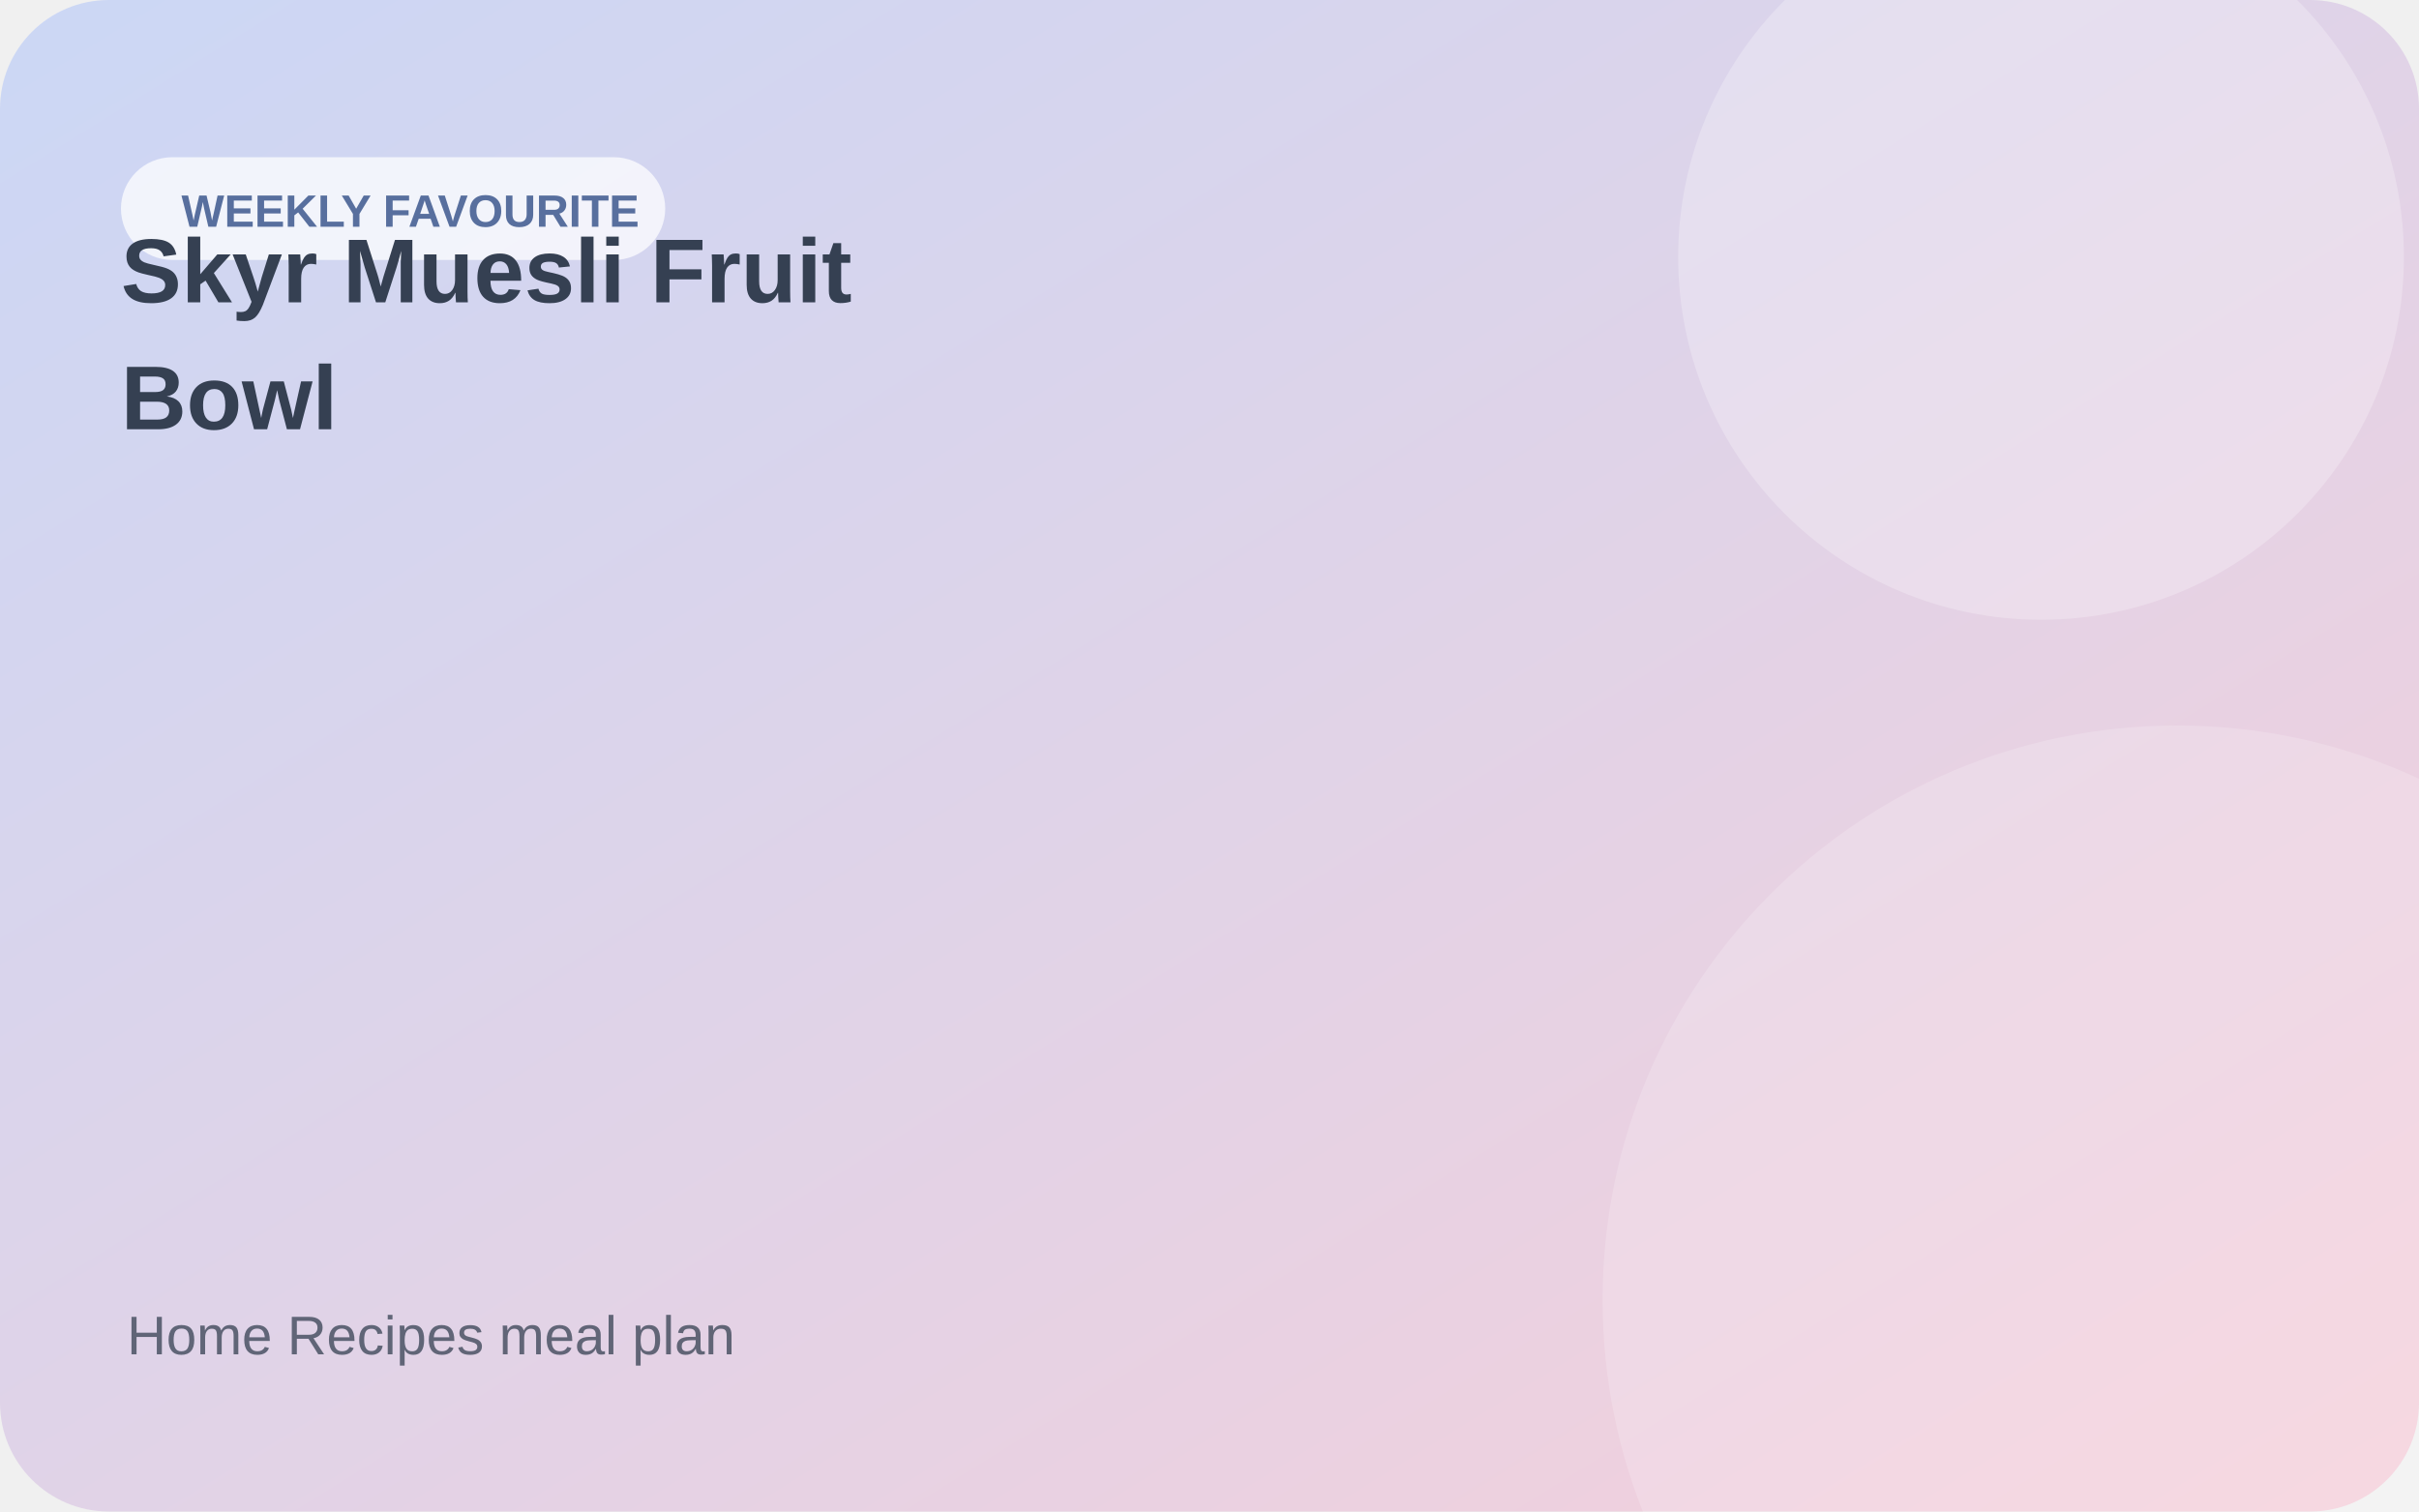
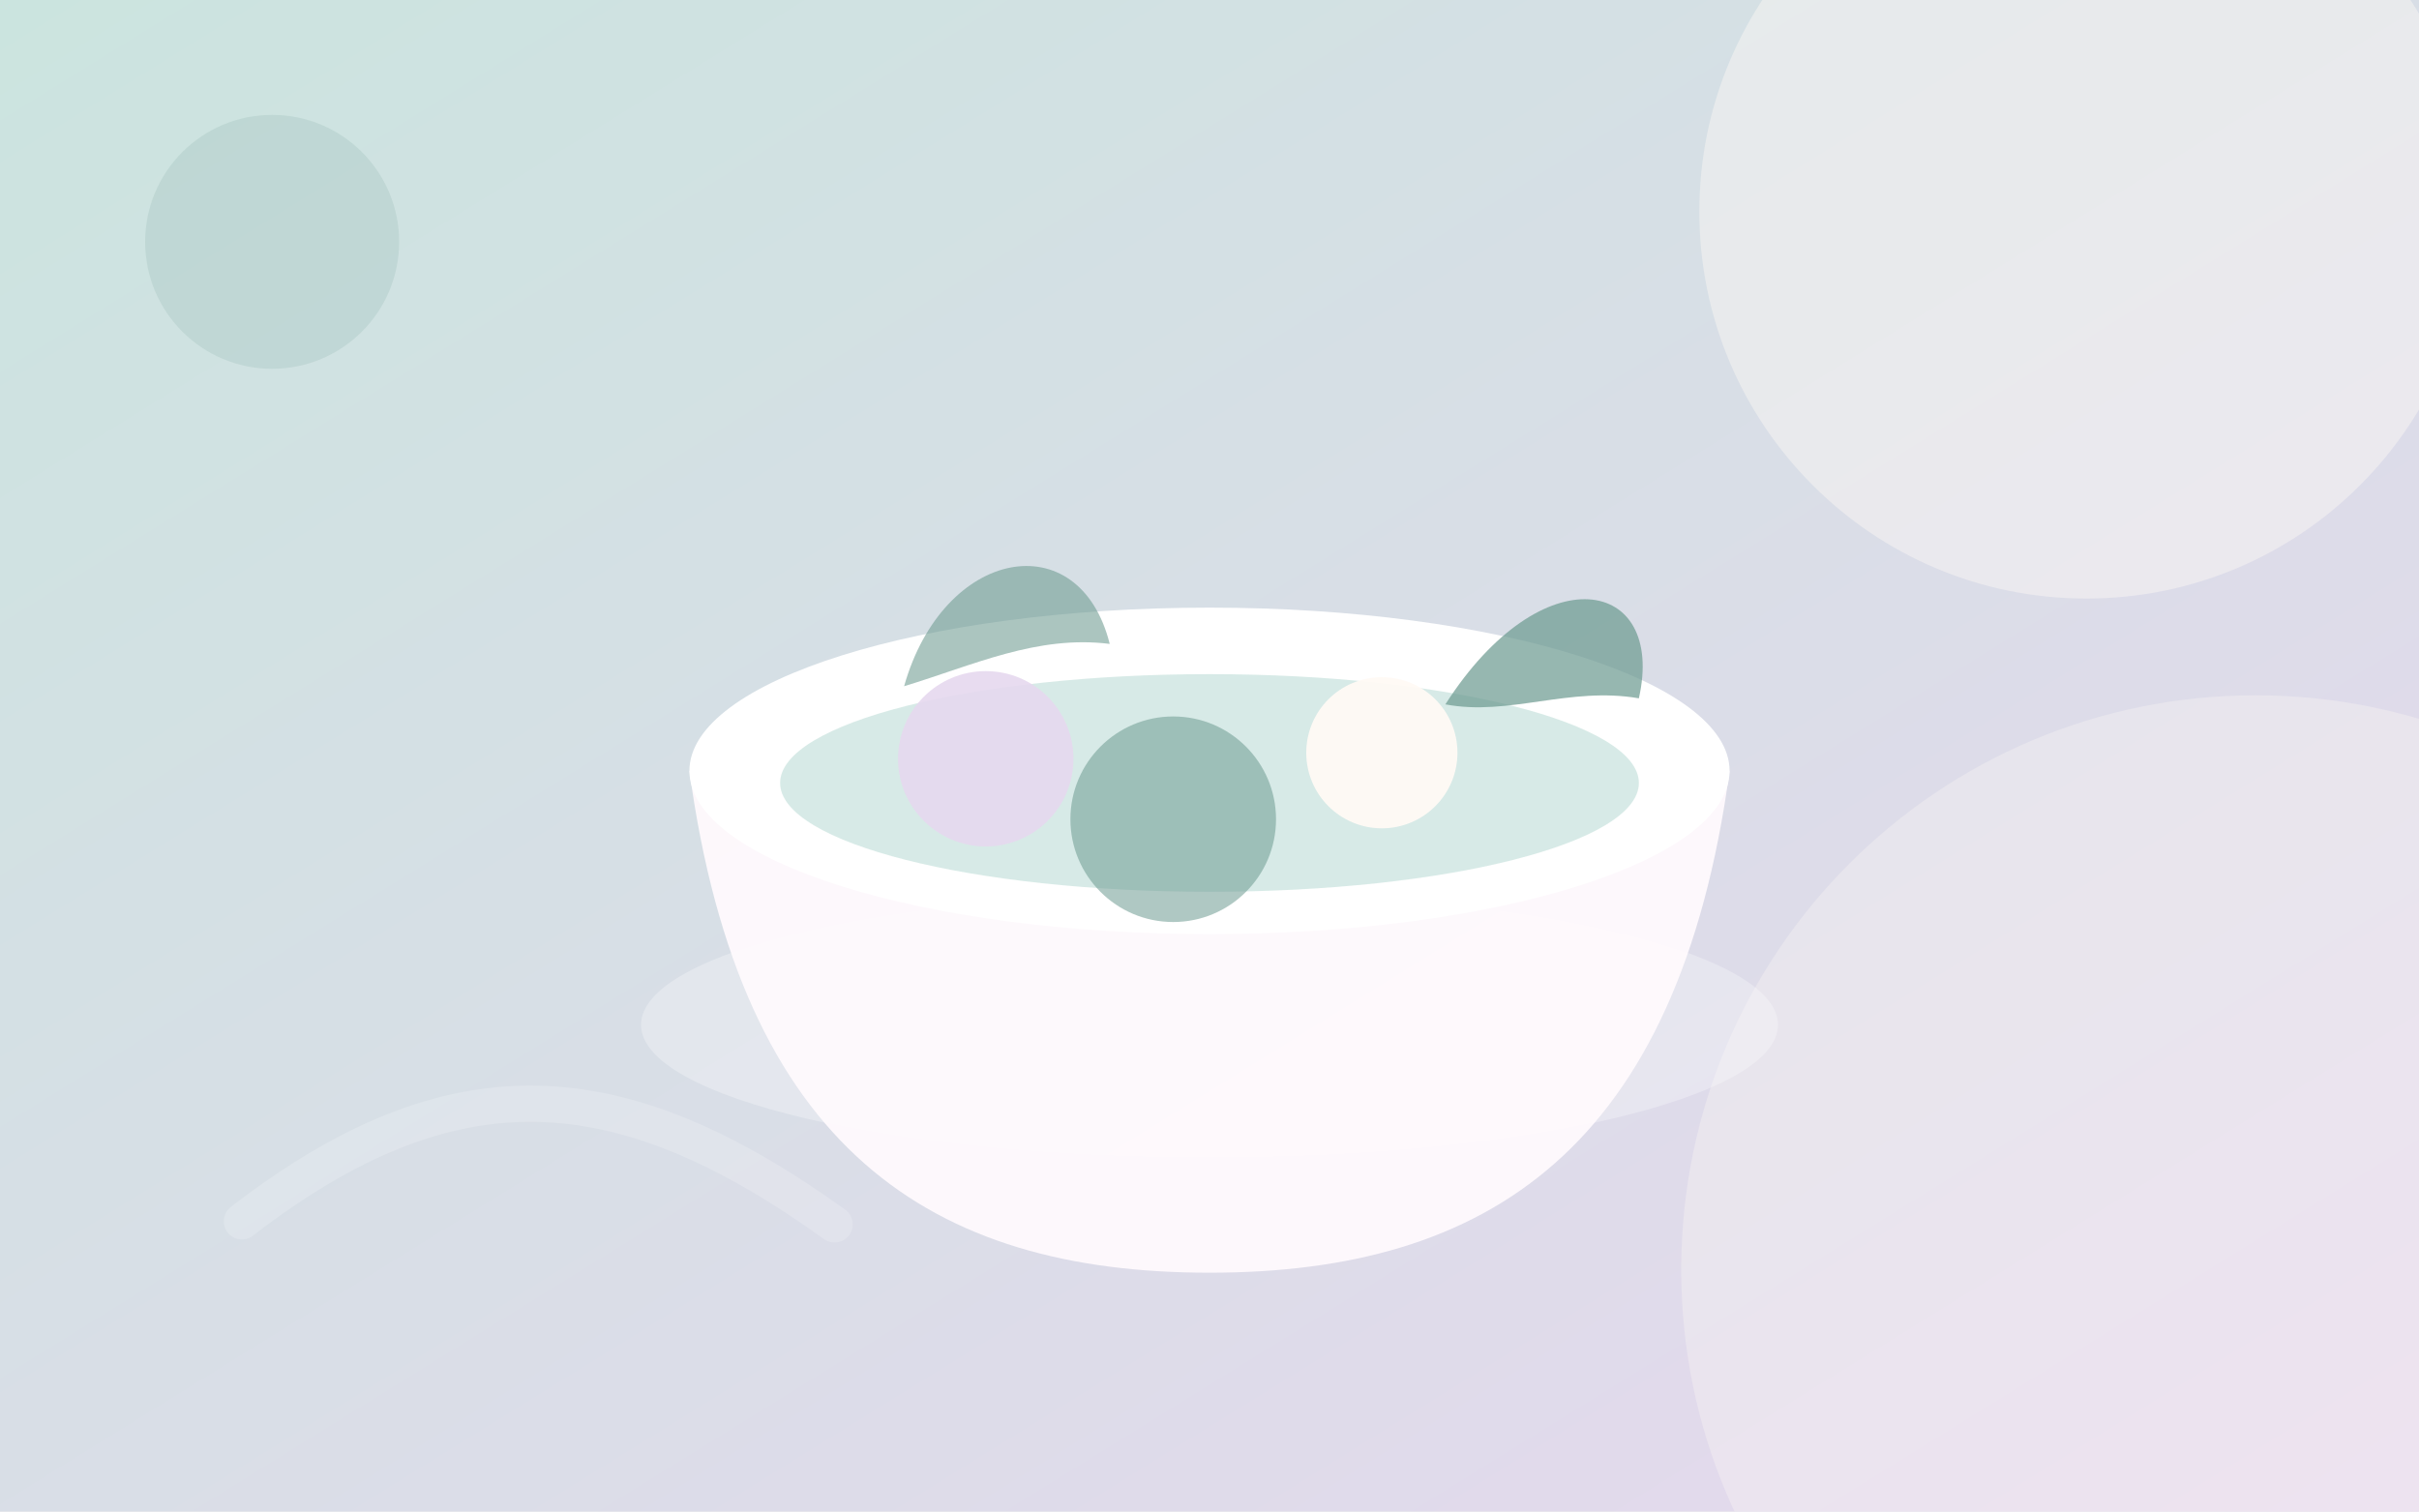
- <svg xmlns="http://www.w3.org/2000/svg" viewBox="0 0 800 500" role="img" aria-label="Skyr Muesli Fruit Bowl">
+ <svg xmlns="http://www.w3.org/2000/svg" viewBox="0 0 800 500" preserveAspectRatio="xMidYMid slice" role="img" aria-label="Decorative recipe cover">
  <defs>
-     <linearGradient id="g" x1="0" x2="1" y1="0" y2="1">
-       <stop stop-color="#cbd7f5" />
-       <stop offset="1" stop-color="#f5cfda" />
+     <linearGradient id="g" x1="0" y1="0" x2="1" y2="1">
+       <stop stop-color="#cbe4df" />
+       <stop offset="1" stop-color="#e6d8ee" />
    </linearGradient>
  </defs>
-   <rect width="800" height="500" rx="36" fill="url(#g)" />
-   <circle cx="675" cy="85" r="120" fill="#fff" opacity=".25" />
-   <circle cx="720" cy="430" r="190" fill="#fff" opacity=".18" />
-   <rect x="40" y="52" width="180" height="34" rx="17" fill="#fff" opacity=".72" />
-   <text x="60" y="75" font-family="Arial, sans-serif" font-size="15" font-weight="700" fill="#586f9e">WEEKLY FAVOURITE</text>
-   <text x="40" y="100" font-family="Arial, sans-serif" font-size="30" font-weight="700" fill="#354052">Skyr Muesli Fruit</text>
-   <text x="40" y="142" font-family="Arial, sans-serif" font-size="30" font-weight="700" fill="#354052">Bowl</text>
-   <text x="42" y="448" font-family="Arial, sans-serif" font-size="18" fill="#354052" opacity=".75">Home Recipes meal plan</text>
+   <rect width="800" height="500" fill="url(#g)" />
+   <circle cx="690" cy="70" r="128" fill="#fffaf5" opacity=".42" />
+   <circle cx="746" cy="420" r="190" fill="#fffaf5" opacity=".30" />
+   <circle cx="90" cy="80" r="42" fill="#6e9b91" opacity=".16" />
+   <g transform="translate(400 275)">
+     <ellipse cx="0" cy="64" rx="188" ry="44" fill="#ffffff" opacity=".28" />
+     <path d="M-172,-20 C-155,105 -92,146 0,146 C92,146 155,105 172,-20 Z" fill="#fffafd" opacity=".94" />
+     <ellipse cx="0" cy="-20" rx="172" ry="54" fill="#ffffff" />
+     <ellipse cx="0" cy="-16" rx="142" ry="36" fill="#cbe4df" opacity=".76" />
+     <circle cx="-74" cy="-24" r="29" fill="#e6d8ee" opacity=".9" />
+     <circle cx="-12" cy="-4" r="34" fill="#6e9b91" opacity=".55" />
+     <circle cx="57" cy="-26" r="25" fill="#fffaf5" opacity=".95" />
+     <path d="M78,-42 C110,-92 151,-84 142,-44 C119,-48 99,-38 78,-42Z" fill="#6e9b91" opacity=".72" />
+     <path d="M-101,-48 C-88,-94 -43,-102 -33,-62 C-57,-65 -78,-55 -101,-48Z" fill="#6e9b91" opacity=".58" />
+   </g>
+   <path d="M80 404 C150 350 205 354 276 405" fill="none" stroke="#fff" stroke-width="12" stroke-linecap="round" opacity=".18" />
</svg>
